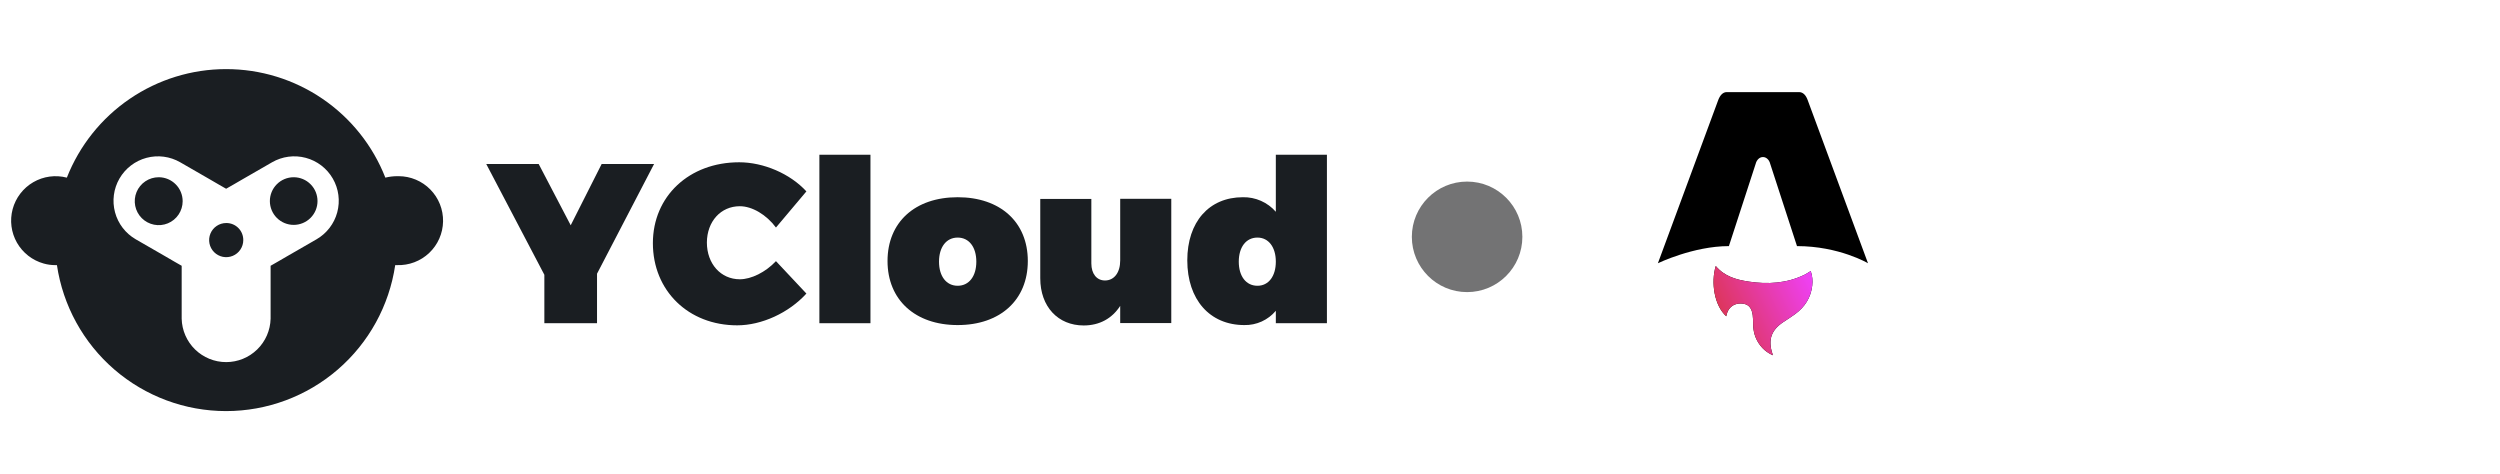
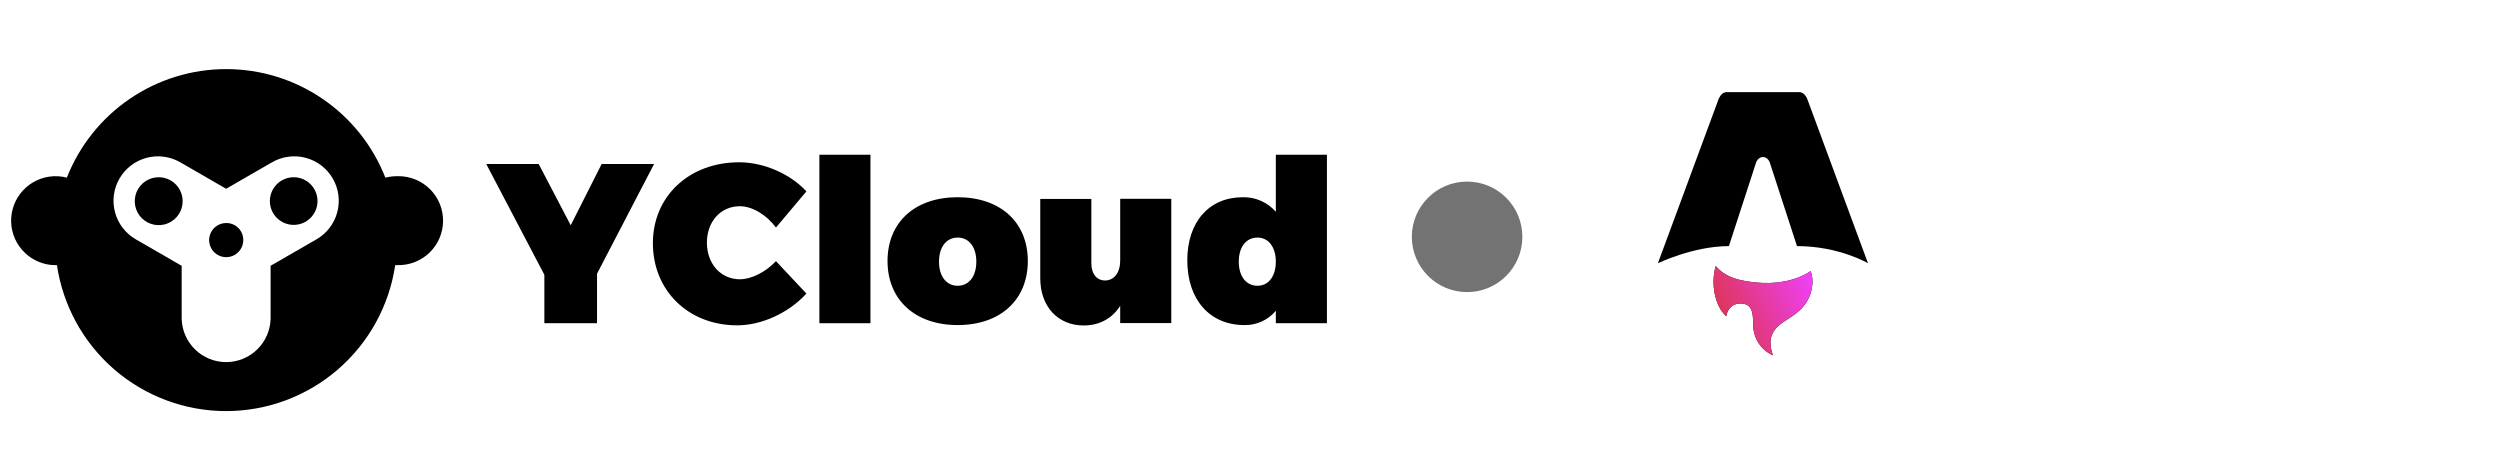
<svg xmlns="http://www.w3.org/2000/svg" fill="none" viewBox="0 0 190 36" class="package-ycloud-logo">
  <g transform="translate(0.5 4.5) scale(1)">
-     <path d="M29.677 8.89C29.377 8.891 29.078 8.929 28.786 9C27.833 6.567 26.167 4.478 24.008 3.007C21.848 1.535 19.295 0.75 16.681 0.752C14.069 0.753 11.518 1.541 9.36 3.012C7.202 4.483 5.537 6.57 4.581 9C3.718 8.775 2.801 8.899 2.029 9.347C1.258 9.795 0.695 10.53 0.462 11.391C0.23 12.252 0.348 13.17 0.789 13.945C1.231 14.72 1.962 15.289 2.821 15.528C3.102 15.608 3.393 15.649 3.686 15.649H3.827C4.284 18.732 5.833 21.548 8.192 23.585C10.552 25.621 13.565 26.742 16.681 26.743C19.798 26.742 22.811 25.622 25.171 23.585C27.53 21.549 29.079 18.732 29.536 15.649H29.677C30.125 15.664 30.572 15.59 30.991 15.431C31.411 15.272 31.795 15.031 32.12 14.722C32.446 14.413 32.706 14.043 32.887 13.632C33.068 13.222 33.165 12.779 33.173 12.331C33.181 11.882 33.1 11.436 32.934 11.019C32.768 10.602 32.52 10.223 32.206 9.903C31.892 9.582 31.517 9.328 31.104 9.154C30.69 8.98 30.246 8.89 29.797 8.89H29.677ZM23.556 13.687L21.303 14.985L20.629 15.377L20.066 15.699V19.722C20.044 20.604 19.679 21.443 19.047 22.059C18.416 22.675 17.569 23.02 16.686 23.02C15.804 23.02 14.957 22.675 14.325 22.059C13.694 21.443 13.328 20.604 13.307 19.722V15.699L12.743 15.377L12.07 14.985L9.817 13.687C9.04 13.239 8.474 12.501 8.242 11.635C8.01 10.769 8.131 9.847 8.579 9.071C9.028 8.294 9.766 7.728 10.632 7.496C11.497 7.264 12.42 7.385 13.196 7.833L15.449 9.131L16.123 9.523L16.686 9.845L17.25 9.523L17.924 9.131L20.177 7.833C20.953 7.385 21.875 7.264 22.741 7.496C23.607 7.728 24.345 8.294 24.793 9.071C25.241 9.847 25.363 10.769 25.131 11.635C24.899 12.501 24.332 13.239 23.556 13.687Z" fill="#1A1E22" />
-     <path d="M11.561 8.97C11.201 8.97 10.849 9.077 10.55 9.277C10.251 9.477 10.017 9.761 9.879 10.094C9.742 10.427 9.706 10.793 9.776 11.146C9.846 11.499 10.02 11.823 10.274 12.078C10.529 12.333 10.853 12.506 11.206 12.576C11.559 12.647 11.925 12.611 12.258 12.473C12.591 12.335 12.875 12.102 13.075 11.802C13.275 11.503 13.382 11.151 13.382 10.791C13.382 10.312 13.193 9.853 12.857 9.513C12.521 9.172 12.065 8.977 11.586 8.97H11.561Z" fill="#1A1E22" />
-     <path d="M16.692 12.45C16.435 12.45 16.184 12.526 15.971 12.669C15.757 12.811 15.591 13.014 15.493 13.251C15.395 13.488 15.369 13.749 15.419 14.001C15.469 14.252 15.593 14.483 15.774 14.665C15.956 14.846 16.187 14.97 16.438 15.02C16.69 15.07 16.951 15.044 17.188 14.946C17.425 14.848 17.628 14.682 17.77 14.468C17.913 14.255 17.989 14.004 17.989 13.748C17.991 13.579 17.959 13.411 17.896 13.255C17.834 13.098 17.74 12.955 17.622 12.835C17.504 12.714 17.363 12.618 17.208 12.552C17.052 12.486 16.886 12.451 16.717 12.45H16.692Z" fill="#1A1E22" />
-     <path d="M21.811 8.97C21.331 8.973 20.873 9.165 20.535 9.506C20.198 9.846 20.009 10.306 20.01 10.786C20.012 11.265 20.203 11.724 20.542 12.063C20.882 12.401 21.341 12.591 21.821 12.591C22.3 12.591 22.76 12.401 23.099 12.063C23.439 11.724 23.63 11.265 23.631 10.786C23.633 10.306 23.444 9.846 23.106 9.506C22.769 9.165 22.31 8.973 21.831 8.97H21.811Z" fill="#1A1E22" />
-     <path d="M45.226 7.964L42.874 12.621L40.44 7.964H36.455L40.871 16.383V20.064H44.874V16.302L49.21 7.964H45.226Z" fill="#1A1E22" />
-     <path d="M55.727 11.173C56.663 11.173 57.749 11.817 58.473 12.792L60.786 10.046C59.549 8.698 57.528 7.833 55.677 7.833C51.875 7.833 49.119 10.418 49.119 13.979C49.119 17.59 51.815 20.225 55.526 20.225C57.387 20.225 59.449 19.28 60.786 17.811L58.473 15.347C57.678 16.192 56.592 16.725 55.727 16.725C54.279 16.725 53.223 15.548 53.223 13.929C53.233 12.329 54.279 11.173 55.727 11.173Z" fill="#1A1E22" />
-     <path d="M65.655 7.26H61.773V20.064H65.655V7.26Z" fill="#1A1E22" />
-     <path d="M72.283 10.489C69.034 10.489 66.952 12.39 66.952 15.337C66.952 18.284 69.044 20.205 72.283 20.205C75.522 20.205 77.614 18.294 77.614 15.337C77.614 12.38 75.522 10.489 72.283 10.489ZM72.283 17.218C71.418 17.218 70.865 16.494 70.865 15.387C70.865 14.281 71.418 13.556 72.283 13.556C73.148 13.556 73.701 14.281 73.701 15.387C73.701 16.494 73.148 17.218 72.283 17.218Z" fill="#1A1E22" />
-     <path d="M84.635 15.297C84.635 16.212 84.182 16.816 83.478 16.816C82.854 16.816 82.442 16.313 82.442 15.518V10.62H78.56V16.645C78.56 18.817 79.917 20.235 81.859 20.235C83.066 20.235 84.021 19.702 84.635 18.747V20.054H88.517V10.61H84.635V15.297Z" fill="#1A1E22" />
-     <path d="M96.463 7.26V11.595C96.152 11.239 95.766 10.955 95.334 10.764C94.901 10.573 94.432 10.479 93.959 10.489C91.384 10.489 89.734 12.37 89.734 15.287C89.734 18.274 91.444 20.205 94.069 20.205C94.524 20.215 94.975 20.122 95.39 19.934C95.804 19.746 96.171 19.467 96.463 19.119V20.064H100.346V7.26H96.463ZM95.065 17.218C94.2 17.218 93.647 16.494 93.647 15.387C93.647 14.281 94.2 13.556 95.065 13.556C95.91 13.556 96.463 14.281 96.463 15.387C96.463 16.494 95.91 17.218 95.07 17.218H95.065Z" fill="#1A1E22" />
+     <path d="M29.677 8.89C29.377 8.891 29.078 8.929 28.786 9C27.833 6.567 26.167 4.478 24.008 3.007C21.848 1.535 19.295 0.75 16.681 0.752C14.069 0.753 11.518 1.541 9.36 3.012C7.202 4.483 5.537 6.57 4.581 9C3.718 8.775 2.801 8.899 2.029 9.347C1.258 9.795 0.695 10.53 0.462 11.391C0.23 12.252 0.348 13.17 0.789 13.945C1.231 14.72 1.962 15.289 2.821 15.528C3.102 15.608 3.393 15.649 3.686 15.649H3.827C4.284 18.732 5.833 21.548 8.192 23.585C10.552 25.621 13.565 26.742 16.681 26.743C19.798 26.742 22.811 25.622 25.171 23.585C27.53 21.549 29.079 18.732 29.536 15.649H29.677C30.125 15.664 30.572 15.59 30.991 15.431C31.411 15.272 31.795 15.031 32.12 14.722C32.446 14.413 32.706 14.043 32.887 13.632C33.068 13.222 33.165 12.779 33.173 12.331C33.181 11.882 33.1 11.436 32.934 11.019C32.768 10.602 32.52 10.223 32.206 9.903C31.892 9.582 31.517 9.328 31.104 9.154C30.69 8.98 30.246 8.89 29.797 8.89H29.677ZM23.556 13.687L21.303 14.985L20.629 15.377L20.066 15.699V19.722C20.044 20.604 19.679 21.443 19.047 22.059C18.416 22.675 17.569 23.02 16.686 23.02C15.804 23.02 14.957 22.675 14.325 22.059C13.694 21.443 13.328 20.604 13.307 19.722V15.699L12.743 15.377L12.07 14.985L9.817 13.687C9.04 13.239 8.474 12.501 8.242 11.635C8.01 10.769 8.131 9.847 8.579 9.071C9.028 8.294 9.766 7.728 10.632 7.496C11.497 7.264 12.42 7.385 13.196 7.833L15.449 9.131L16.123 9.523L16.686 9.845L17.25 9.523L17.924 9.131L20.177 7.833C20.953 7.385 21.875 7.264 22.741 7.496C23.607 7.728 24.345 8.294 24.793 9.071C25.241 9.847 25.363 10.769 25.131 11.635C24.899 12.501 24.332 13.239 23.556 13.687Z" fill="currentColor" />
+     <path d="M11.561 8.97C11.201 8.97 10.849 9.077 10.55 9.277C10.251 9.477 10.017 9.761 9.879 10.094C9.742 10.427 9.706 10.793 9.776 11.146C9.846 11.499 10.02 11.823 10.274 12.078C10.529 12.333 10.853 12.506 11.206 12.576C11.559 12.647 11.925 12.611 12.258 12.473C12.591 12.335 12.875 12.102 13.075 11.802C13.275 11.503 13.382 11.151 13.382 10.791C13.382 10.312 13.193 9.853 12.857 9.513C12.521 9.172 12.065 8.977 11.586 8.97H11.561Z" fill="currentColor" />
+     <path d="M16.692 12.45C16.435 12.45 16.184 12.526 15.971 12.669C15.757 12.811 15.591 13.014 15.493 13.251C15.395 13.488 15.369 13.749 15.419 14.001C15.469 14.252 15.593 14.483 15.774 14.665C15.956 14.846 16.187 14.97 16.438 15.02C16.69 15.07 16.951 15.044 17.188 14.946C17.425 14.848 17.628 14.682 17.77 14.468C17.913 14.255 17.989 14.004 17.989 13.748C17.991 13.579 17.959 13.411 17.896 13.255C17.834 13.098 17.74 12.955 17.622 12.835C17.504 12.714 17.363 12.618 17.208 12.552C17.052 12.486 16.886 12.451 16.717 12.45H16.692Z" fill="currentColor" />
+     <path d="M21.811 8.97C21.331 8.973 20.873 9.165 20.535 9.506C20.198 9.846 20.009 10.306 20.01 10.786C20.012 11.265 20.203 11.724 20.542 12.063C20.882 12.401 21.341 12.591 21.821 12.591C22.3 12.591 22.76 12.401 23.099 12.063C23.439 11.724 23.63 11.265 23.631 10.786C23.633 10.306 23.444 9.846 23.106 9.506C22.769 9.165 22.31 8.973 21.831 8.97H21.811Z" fill="currentColor" />
+     <path d="M45.226 7.964L42.874 12.621L40.44 7.964H36.455L40.871 16.383V20.064H44.874V16.302L49.21 7.964H45.226Z" fill="currentColor" />
+     <path d="M55.727 11.173C56.663 11.173 57.749 11.817 58.473 12.792L60.786 10.046C59.549 8.698 57.528 7.833 55.677 7.833C51.875 7.833 49.119 10.418 49.119 13.979C49.119 17.59 51.815 20.225 55.526 20.225C57.387 20.225 59.449 19.28 60.786 17.811L58.473 15.347C57.678 16.192 56.592 16.725 55.727 16.725C54.279 16.725 53.223 15.548 53.223 13.929C53.233 12.329 54.279 11.173 55.727 11.173Z" fill="currentColor" />
+     <path d="M65.655 7.26H61.773V20.064H65.655V7.26Z" fill="currentColor" />
+     <path d="M72.283 10.489C69.034 10.489 66.952 12.39 66.952 15.337C66.952 18.284 69.044 20.205 72.283 20.205C75.522 20.205 77.614 18.294 77.614 15.337C77.614 12.38 75.522 10.489 72.283 10.489ZM72.283 17.218C71.418 17.218 70.865 16.494 70.865 15.387C70.865 14.281 71.418 13.556 72.283 13.556C73.148 13.556 73.701 14.281 73.701 15.387C73.701 16.494 73.148 17.218 72.283 17.218Z" fill="currentColor" />
+     <path d="M84.635 15.297C84.635 16.212 84.182 16.816 83.478 16.816C82.854 16.816 82.442 16.313 82.442 15.518V10.62H78.56V16.645C78.56 18.817 79.917 20.235 81.859 20.235C83.066 20.235 84.021 19.702 84.635 18.747V20.054H88.517V10.61H84.635V15.297Z" fill="currentColor" />
+     <path d="M96.463 7.26V11.595C96.152 11.239 95.766 10.955 95.334 10.764C94.901 10.573 94.432 10.479 93.959 10.489C91.384 10.489 89.734 12.37 89.734 15.287C89.734 18.274 91.444 20.205 94.069 20.205C94.524 20.215 94.975 20.122 95.39 19.934C95.804 19.746 96.171 19.467 96.463 19.119V20.064H100.346V7.26H96.463ZM95.065 17.218C94.2 17.218 93.647 16.494 93.647 15.387C93.647 14.281 94.2 13.556 95.065 13.556C95.91 13.556 96.463 14.281 96.463 15.387C96.463 16.494 95.91 17.218 95.07 17.218H95.065Z" fill="currentColor" />
  </g>
  <circle cx="111.5" cy="18" r="4.2" fill="#737374" />
  <g transform="translate(26 6)">
    <g clip-path="url(#clip0_2_7)">
      <path d="M105.193 18.035C104.283 17.209 104.018 15.474 104.397 14.216C105.054 15.009 105.965 15.26 106.908 15.402C108.365 15.62 109.795 15.539 111.148 14.878C111.303 14.802 111.446 14.701 111.615 14.6C111.742 14.965 111.775 15.334 111.73 15.71C111.623 16.625 111.164 17.332 110.434 17.868C110.143 18.082 109.834 18.274 109.533 18.476C108.607 19.097 108.357 19.826 108.705 20.885C108.713 20.911 108.72 20.937 108.739 21C108.266 20.79 107.921 20.484 107.658 20.082C107.38 19.658 107.248 19.188 107.241 18.68C107.238 18.433 107.238 18.184 107.204 17.94C107.123 17.346 106.842 17.08 106.313 17.065C105.77 17.049 105.34 17.383 105.226 17.908C105.218 17.948 105.205 17.988 105.192 18.034L105.193 18.035Z" fill="currentColor" />
      <path d="M105.193 18.035C104.283 17.209 104.018 15.474 104.397 14.216C105.054 15.009 105.965 15.26 106.908 15.402C108.365 15.62 109.795 15.539 111.148 14.878C111.303 14.802 111.446 14.701 111.615 14.6C111.742 14.965 111.775 15.334 111.73 15.71C111.623 16.625 111.164 17.332 110.434 17.868C110.143 18.082 109.834 18.274 109.533 18.476C108.607 19.097 108.357 19.826 108.705 20.885C108.713 20.911 108.72 20.937 108.739 21C108.266 20.79 107.921 20.484 107.658 20.082C107.38 19.658 107.248 19.188 107.241 18.68C107.238 18.433 107.238 18.184 107.204 17.94C107.123 17.346 106.842 17.08 106.313 17.065C105.77 17.049 105.34 17.383 105.226 17.908C105.218 17.948 105.205 17.988 105.192 18.034L105.193 18.035Z" fill="url(#paint0_linear_2_7)" />
      <path d="M100 14.007C100 14.007 102.694 12.704 105.396 12.704L107.433 6.443C107.51 6.14 107.732 5.935 107.984 5.935C108.235 5.935 108.458 6.14 108.534 6.443L110.571 12.704C113.771 12.704 115.968 14.007 115.968 14.007C115.968 14.007 111.391 1.627 111.382 1.602C111.251 1.236 111.029 1 110.73 1H105.238C104.939 1 104.726 1.236 104.586 1.602C104.576 1.626 100 14.007 100 14.007Z" fill="currentColor" />
    </g>
    <defs>
      <linearGradient id="paint0_linear_2_7" x1="104.23" y1="21" x2="112.993" y2="16.83" gradientUnits="userSpaceOnUse">
        <stop stop-color="#D83333" />
        <stop offset="1" stop-color="#F041FF" />
      </linearGradient>
      <clipPath id="clip0_2_7">
        <rect width="16" height="20" fill="currentColor" transform="translate(100 1)" />
      </clipPath>
    </defs>
  </g>
</svg>
